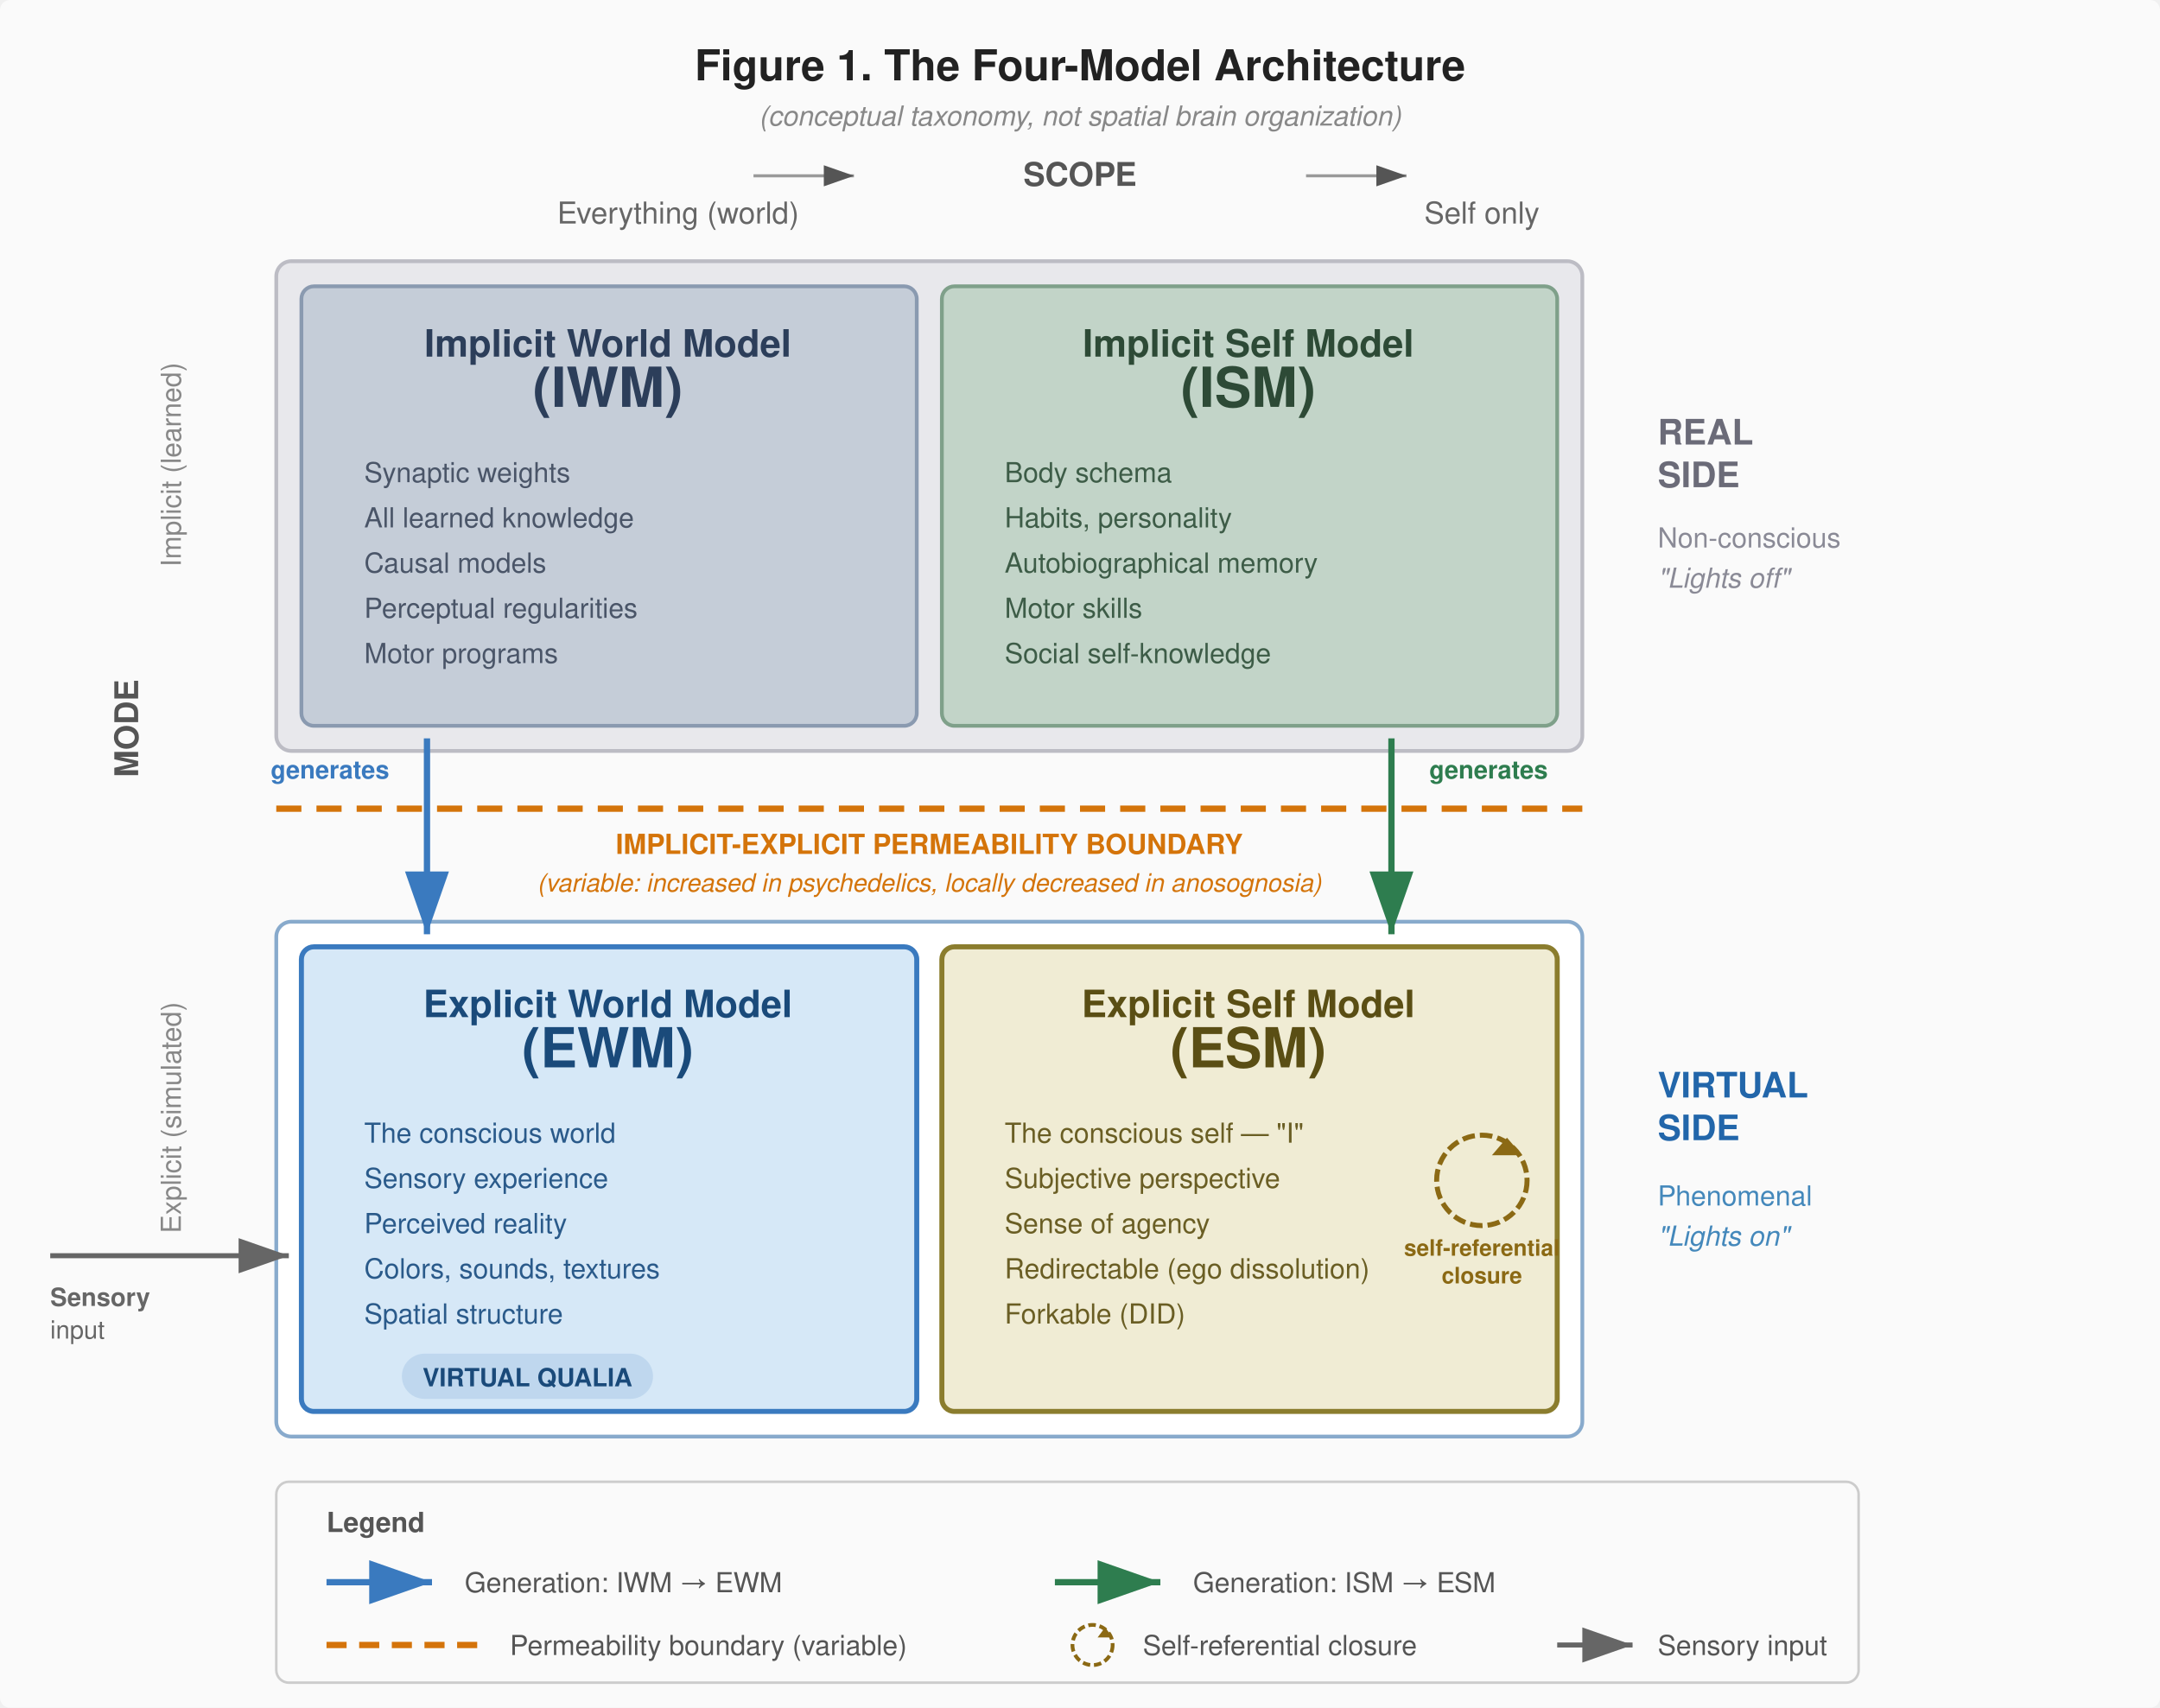
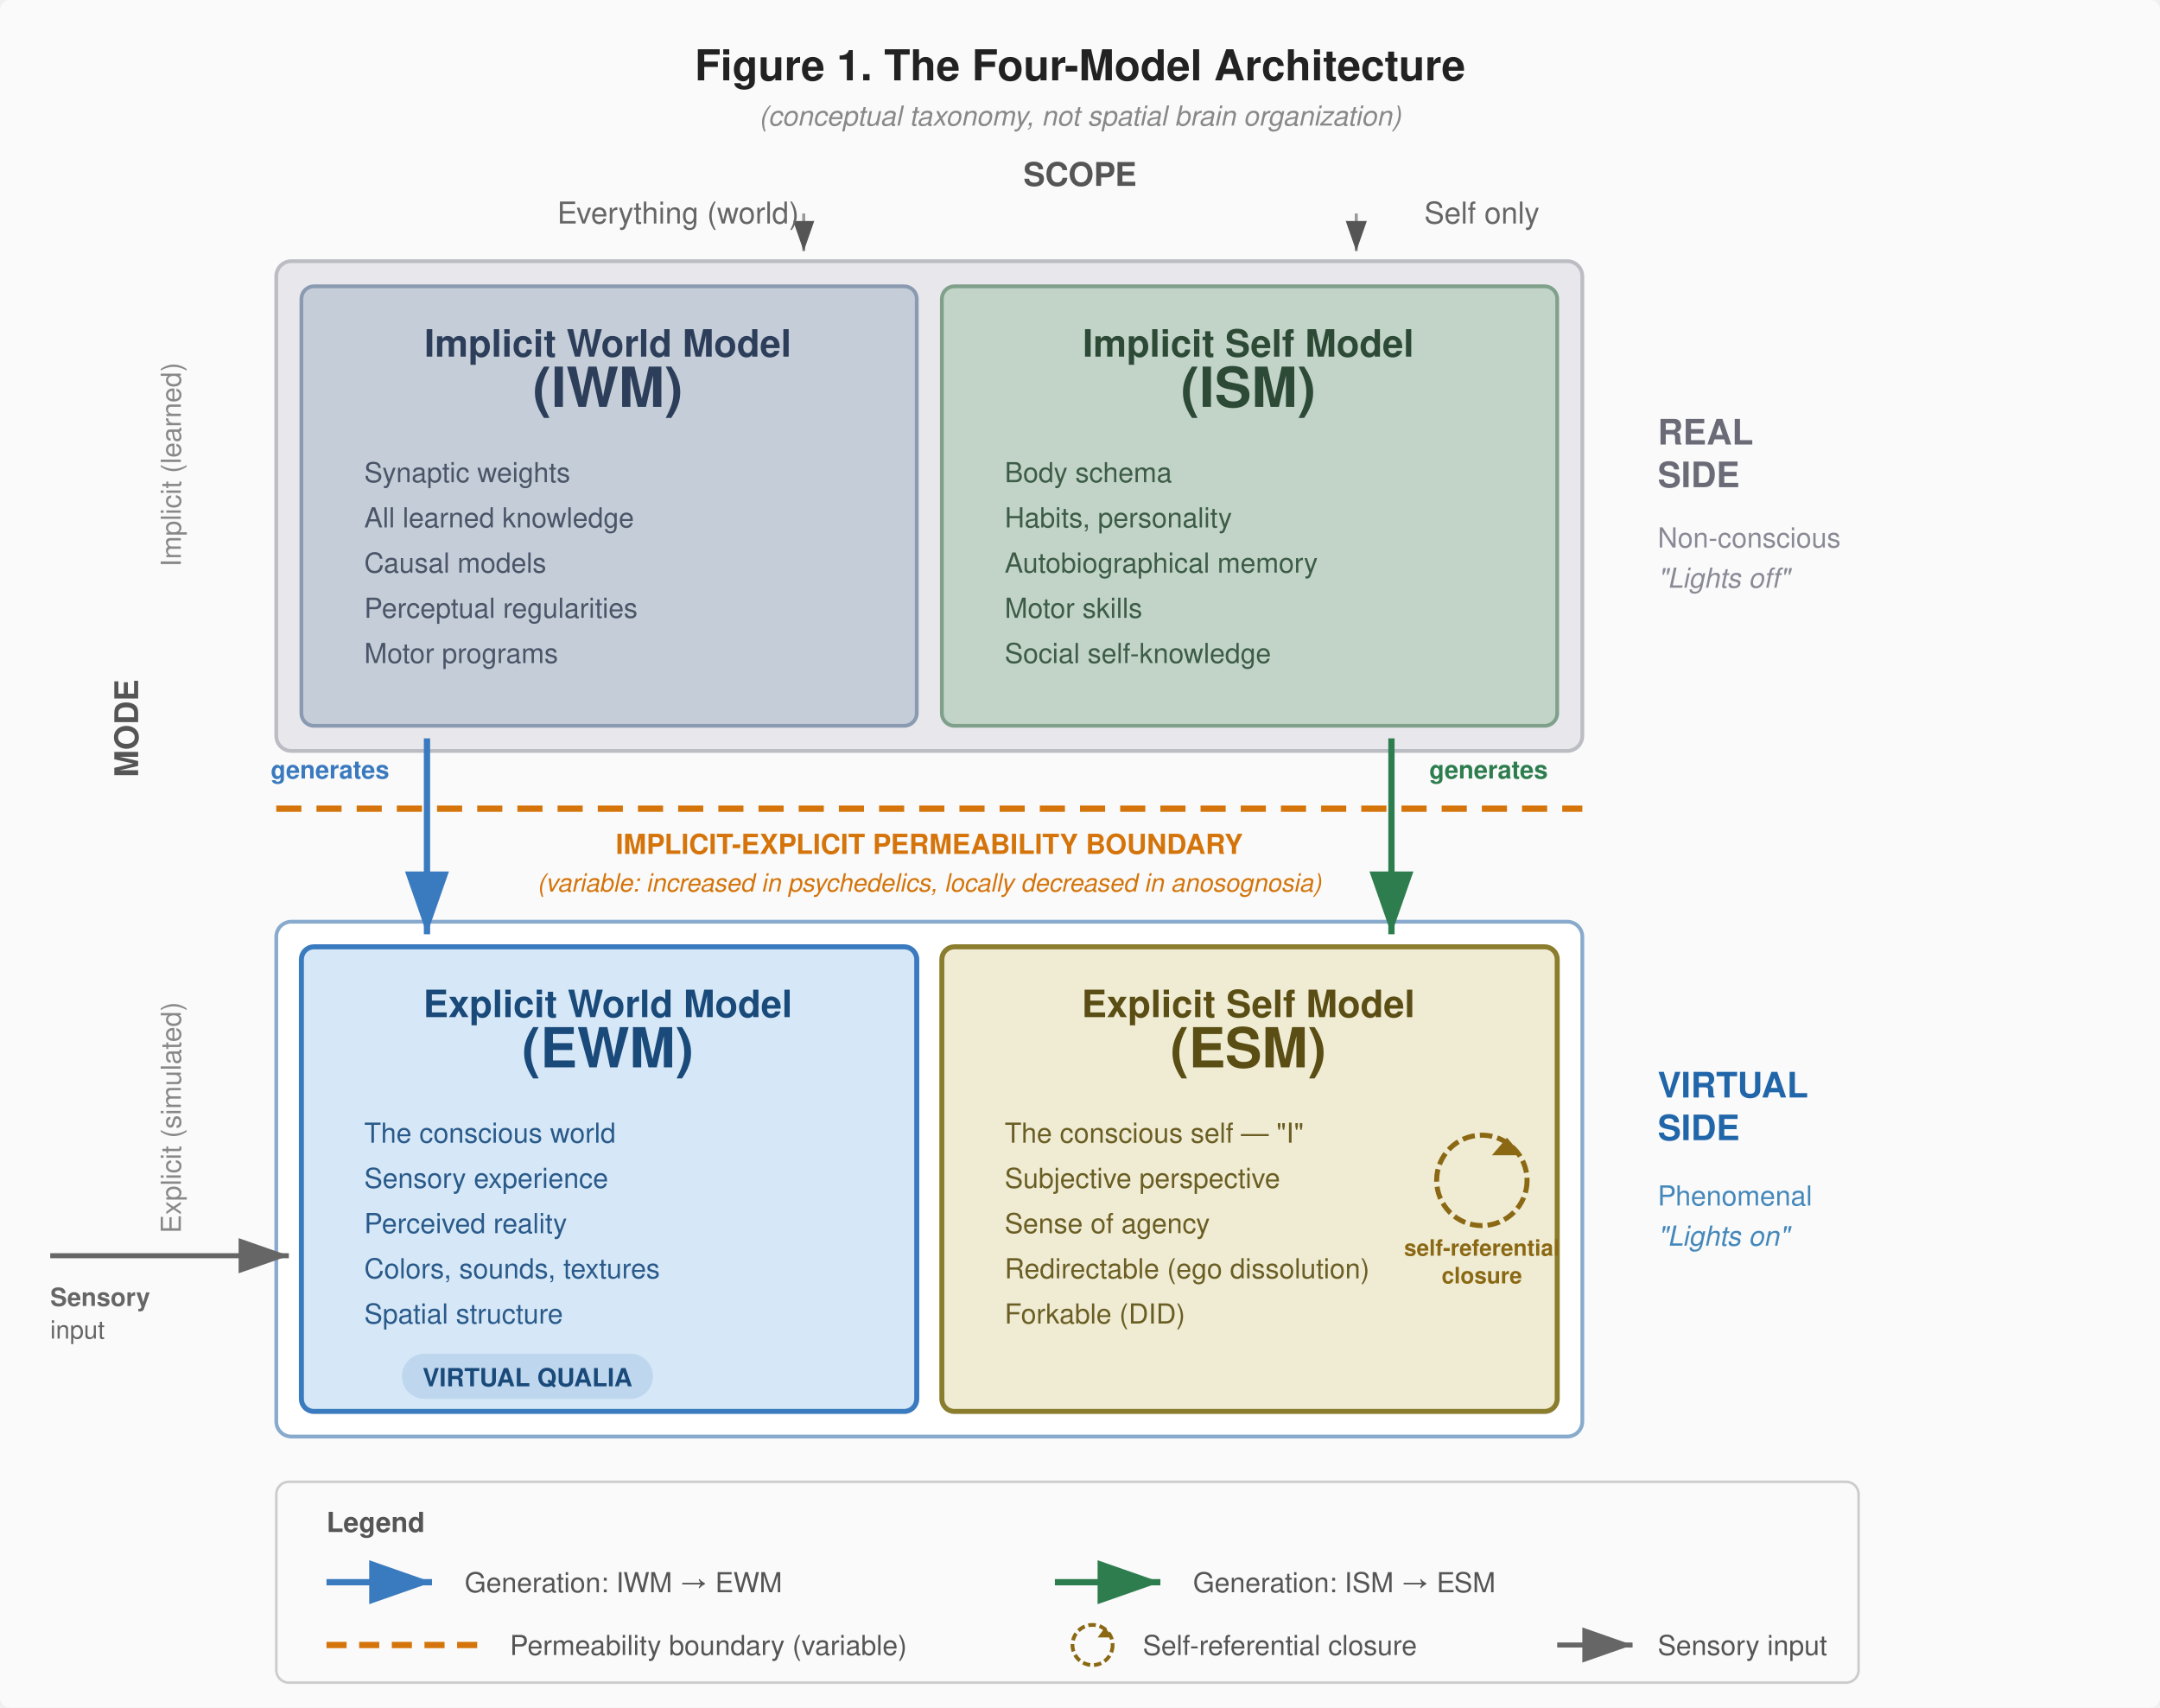
<svg xmlns="http://www.w3.org/2000/svg" viewBox="0 0 860 680" width="860" height="680" font-family="Helvetica, Arial, sans-serif">
  <defs>
    <marker id="arrowhead" markerWidth="10" markerHeight="7" refX="10" refY="3.5" orient="auto">
      <polygon points="0 0, 10 3.5, 0 7" fill="#555" />
    </marker>
    <marker id="arrowhead-blue" markerWidth="10" markerHeight="7" refX="10" refY="3.5" orient="auto">
      <polygon points="0 0, 10 3.5, 0 7" fill="#3A7ABF" />
    </marker>
    <marker id="arrowhead-green" markerWidth="10" markerHeight="7" refX="10" refY="3.5" orient="auto">
      <polygon points="0 0, 10 3.5, 0 7" fill="#2E7D4F" />
    </marker>
    <marker id="arrowhead-sensory" markerWidth="10" markerHeight="7" refX="10" refY="3.5" orient="auto">
      <polygon points="0 0, 10 3.5, 0 7" fill="#666" />
    </marker>
  </defs>
  <rect width="860" height="680" fill="#FAFAFA" rx="4" />
  <text x="430" y="32" text-anchor="middle" font-size="17" font-weight="bold" fill="#222">Figure 1. The Four-Model Architecture</text>
  <text x="430" y="50" text-anchor="middle" font-size="11" fill="#888" font-style="italic">(conceptual taxonomy, not spatial brain organization)</text>
  <text x="430" y="74" text-anchor="middle" font-size="13" fill="#555" font-weight="bold">SCOPE</text>
-   <line x1="340" y1="70" x2="300" y2="70" stroke="#999" stroke-width="1.2" marker-end="url(#arrowhead)" transform="rotate(180, 320, 70)" />
-   <line x1="520" y1="70" x2="560" y2="70" stroke="#999" stroke-width="1.2" marker-end="url(#arrowhead)" />
+   <line x1="320" y1="85" x2="320" y2="100" stroke="#999" stroke-width="1.2" marker-end="url(#arrowhead)" />
+   <line x1="540" y1="85" x2="540" y2="100" stroke="#999" stroke-width="1.2" marker-end="url(#arrowhead)" />
  <text x="270" y="89" text-anchor="middle" font-size="12" fill="#666">Everything (world)</text>
  <text x="590" y="89" text-anchor="middle" font-size="12" fill="#666">Self only</text>
  <text x="55" y="290" text-anchor="middle" font-size="13" fill="#555" font-weight="bold" transform="rotate(-90, 55, 290)">MODE</text>
  <text x="72" y="185" text-anchor="middle" font-size="11" fill="#888" transform="rotate(-90, 72, 185)">Implicit (learned)</text>
  <text x="72" y="445" text-anchor="middle" font-size="11" fill="#888" transform="rotate(-90, 72, 445)">Explicit (simulated)</text>
  <rect x="110" y="104" width="520" height="195" rx="6" fill="#E8E8EC" stroke="#BCBCC4" stroke-width="1.5" />
  <text x="660" y="177" font-size="14" font-weight="bold" fill="#6B6B78">REAL</text>
  <text x="660" y="194" font-size="14" font-weight="bold" fill="#6B6B78">SIDE</text>
  <text x="660" y="218" font-size="11" fill="#8A8A96">Non-conscious</text>
  <text x="660" y="234" font-size="11" font-style="italic" fill="#8A8A96">"Lights off"</text>
  <rect x="120" y="114" width="245" height="175" rx="5" fill="#C5CDD8" stroke="#8A9AB0" stroke-width="1.5" />
  <text x="242" y="142" text-anchor="middle" font-size="15" font-weight="bold" fill="#2C3E5A">Implicit World Model</text>
  <text x="242" y="162" text-anchor="middle" font-size="22" font-weight="bold" fill="#2C3E5A">(IWM)</text>
  <text x="145" y="192" font-size="11" fill="#4A5568">Synaptic weights</text>
  <text x="145" y="210" font-size="11" fill="#4A5568">All learned knowledge</text>
  <text x="145" y="228" font-size="11" fill="#4A5568">Causal models</text>
  <text x="145" y="246" font-size="11" fill="#4A5568">Perceptual regularities</text>
  <text x="145" y="264" font-size="11" fill="#4A5568">Motor programs</text>
  <rect x="375" y="114" width="245" height="175" rx="5" fill="#C2D4C8" stroke="#7FA08A" stroke-width="1.5" />
  <text x="497" y="142" text-anchor="middle" font-size="15" font-weight="bold" fill="#2D4A36">Implicit Self Model</text>
  <text x="497" y="162" text-anchor="middle" font-size="22" font-weight="bold" fill="#2D4A36">(ISM)</text>
  <text x="400" y="192" font-size="11" fill="#3D5C47">Body schema</text>
  <text x="400" y="210" font-size="11" fill="#3D5C47">Habits, personality</text>
  <text x="400" y="228" font-size="11" fill="#3D5C47">Autobiographical memory</text>
  <text x="400" y="246" font-size="11" fill="#3D5C47">Motor skills</text>
  <text x="400" y="264" font-size="11" fill="#3D5C47">Social self-knowledge</text>
  <line x1="110" y1="322" x2="630" y2="322" stroke="#D4740A" stroke-width="2.5" stroke-dasharray="10,6" />
  <text x="370" y="340" text-anchor="middle" font-size="11" font-weight="bold" fill="#D4740A">IMPLICIT-EXPLICIT PERMEABILITY BOUNDARY</text>
  <text x="370" y="355" text-anchor="middle" font-size="10" fill="#D4740A" font-style="italic">(variable: increased in psychedelics, locally decreased in anosognosia)</text>
  <rect x="110" y="367" width="520" height="205" rx="6" fill="#FFFFFF" stroke="#88AACC" stroke-width="1.5" />
  <text x="660" y="437" font-size="14" font-weight="bold" fill="#2266AA">VIRTUAL</text>
  <text x="660" y="454" font-size="14" font-weight="bold" fill="#2266AA">SIDE</text>
  <text x="660" y="480" font-size="11" fill="#4488BB">Phenomenal</text>
  <text x="660" y="496" font-size="11" font-style="italic" fill="#4488BB">"Lights on"</text>
  <rect x="120" y="377" width="245" height="185" rx="5" fill="#D6E8F7" stroke="#3A7ABF" stroke-width="2" />
  <text x="242" y="405" text-anchor="middle" font-size="15" font-weight="bold" fill="#1A4A7A">Explicit World Model</text>
  <text x="242" y="425" text-anchor="middle" font-size="22" font-weight="bold" fill="#1A4A7A">(EWM)</text>
  <text x="145" y="455" font-size="11" fill="#2A5A8A">The conscious world</text>
  <text x="145" y="473" font-size="11" fill="#2A5A8A">Sensory experience</text>
  <text x="145" y="491" font-size="11" fill="#2A5A8A">Perceived reality</text>
  <text x="145" y="509" font-size="11" fill="#2A5A8A">Colors, sounds, textures</text>
  <text x="145" y="527" font-size="11" fill="#2A5A8A">Spatial structure</text>
  <rect x="160" y="539" width="100" height="18" rx="9" fill="#3A7ABF" opacity="0.15" />
  <text x="210" y="552" text-anchor="middle" font-size="10" font-weight="bold" fill="#1A4A7A">VIRTUAL QUALIA</text>
  <rect x="375" y="377" width="245" height="185" rx="5" fill="#F0ECD4" stroke="#8B7D2E" stroke-width="2" />
  <text x="497" y="405" text-anchor="middle" font-size="15" font-weight="bold" fill="#5A4E14">Explicit Self Model</text>
  <text x="497" y="425" text-anchor="middle" font-size="22" font-weight="bold" fill="#5A4E14">(ESM)</text>
  <text x="400" y="455" font-size="11" fill="#6A5E24">The conscious self — "I"</text>
  <text x="400" y="473" font-size="11" fill="#6A5E24">Subjective perspective</text>
  <text x="400" y="491" font-size="11" fill="#6A5E24">Sense of agency</text>
  <text x="400" y="509" font-size="11" fill="#6A5E24">Redirectable (ego dissolution)</text>
  <text x="400" y="527" font-size="11" fill="#6A5E24">Forkable (DID)</text>
  <circle cx="590" cy="470" r="18" fill="none" stroke="#8B6914" stroke-width="2" stroke-dasharray="5,2" />
  <polygon points="600,453 606,460 594,460" fill="#8B6914" />
  <text x="590" y="500" text-anchor="middle" font-size="9" font-weight="bold" fill="#8B6914">self-referential</text>
  <text x="590" y="511" text-anchor="middle" font-size="9" font-weight="bold" fill="#8B6914">closure</text>
  <line x1="170" y1="294" x2="170" y2="372" stroke="#3A7ABF" stroke-width="2.5" marker-end="url(#arrowhead-blue)" />
  <text x="155" y="310" font-size="10" fill="#3A7ABF" font-weight="bold" text-anchor="end">generates</text>
  <line x1="554" y1="294" x2="554" y2="372" stroke="#2E7D4F" stroke-width="2.5" marker-end="url(#arrowhead-green)" />
  <text x="569" y="310" font-size="10" fill="#2E7D4F" font-weight="bold">generates</text>
  <line x1="20" y1="500" x2="115" y2="500" stroke="#666" stroke-width="2" marker-end="url(#arrowhead-sensory)" />
  <text x="20" y="520" font-size="10" fill="#666" font-weight="bold" text-anchor="start">Sensory</text>
  <text x="20" y="533" font-size="10" fill="#666" text-anchor="start">input</text>
  <rect x="110" y="590" width="630" height="80" rx="5" fill="none" stroke="#CCC" stroke-width="1" />
  <text x="130" y="610" font-size="11" font-weight="bold" fill="#555">Legend</text>
  <line x1="130" y1="630" x2="172" y2="630" stroke="#3A7ABF" stroke-width="2.5" marker-end="url(#arrowhead-blue)" />
  <text x="185" y="634" font-size="11" fill="#555">Generation: IWM → EWM</text>
  <line x1="420" y1="630" x2="462" y2="630" stroke="#2E7D4F" stroke-width="2.5" marker-end="url(#arrowhead-green)" />
  <text x="475" y="634" font-size="11" fill="#555">Generation: ISM → ESM</text>
  <line x1="130" y1="655" x2="190" y2="655" stroke="#D4740A" stroke-width="2.5" stroke-dasharray="8,5" />
  <text x="203" y="659" font-size="11" fill="#555">Permeability boundary (variable)</text>
  <circle cx="435" cy="655" r="8" fill="none" stroke="#8B6914" stroke-width="1.5" stroke-dasharray="3,1.5" />
  <polygon points="440,648 443,652 437,652" fill="#8B6914" />
  <text x="455" y="659" font-size="11" fill="#555">Self-referential closure</text>
  <line x1="620" y1="655" x2="650" y2="655" stroke="#666" stroke-width="2" marker-end="url(#arrowhead-sensory)" />
  <text x="660" y="659" font-size="11" fill="#555">Sensory input</text>
</svg>
